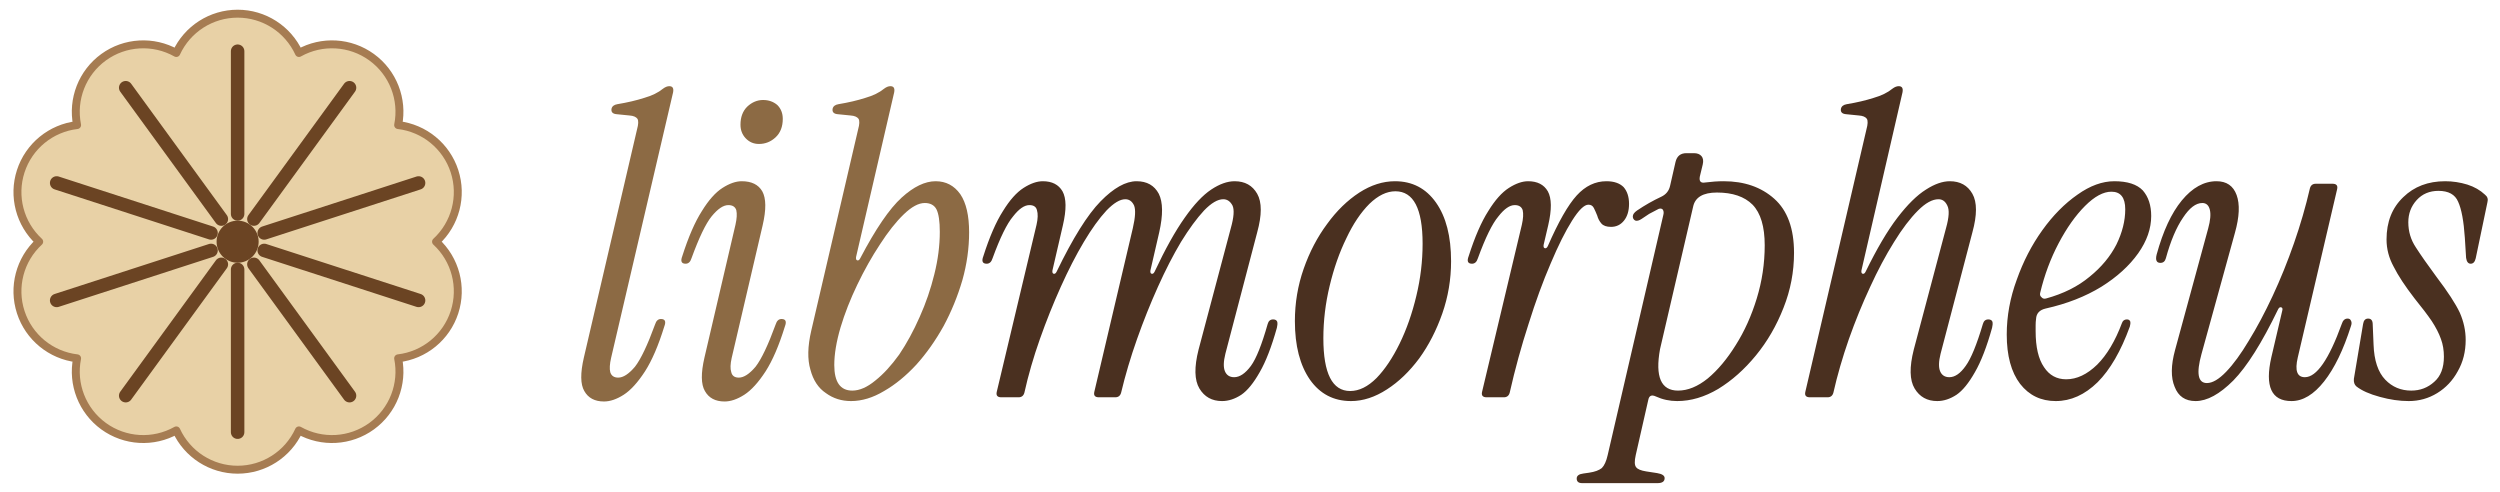
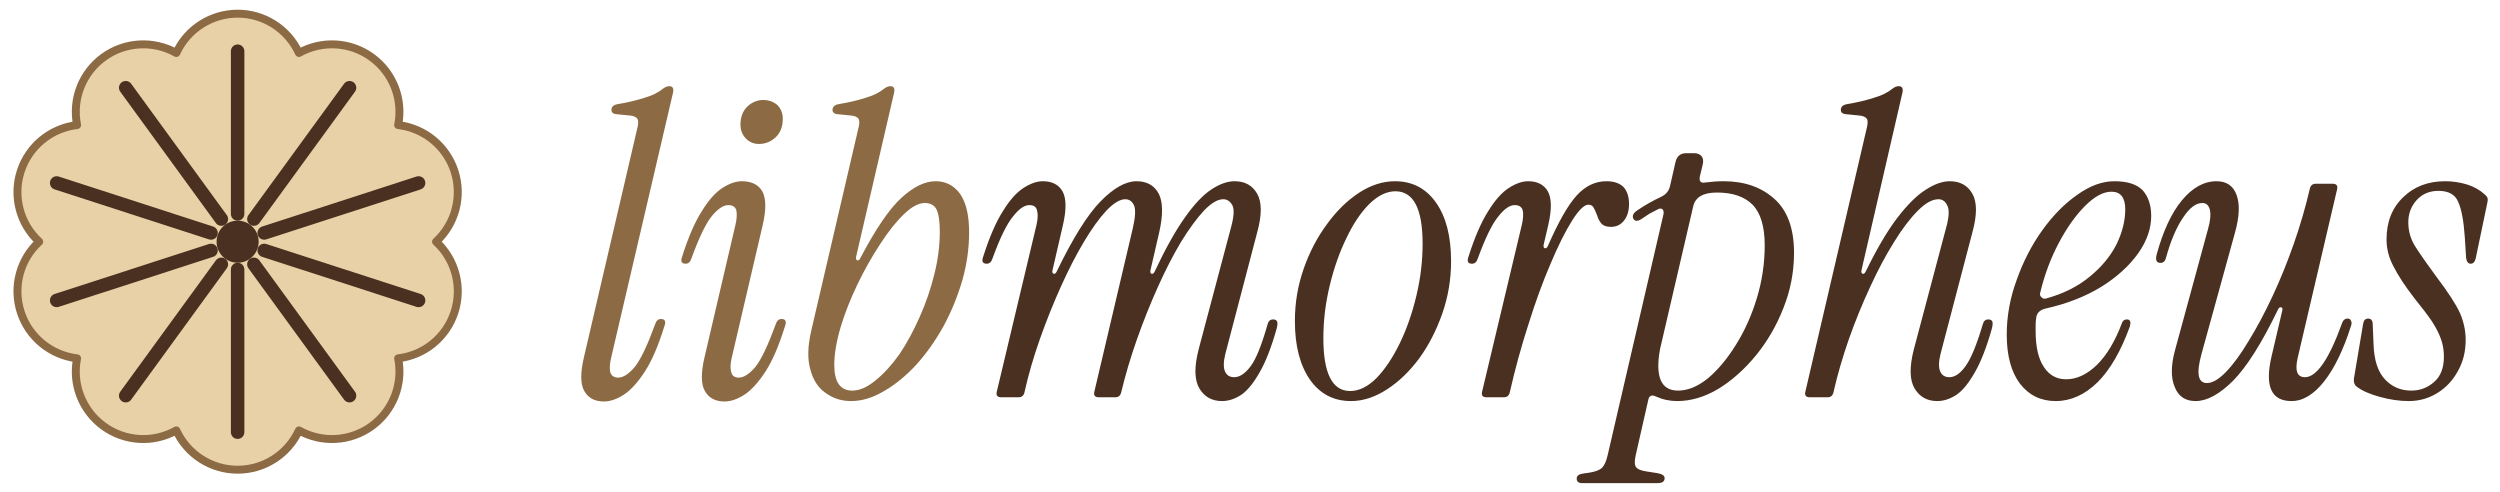
<svg xmlns="http://www.w3.org/2000/svg" viewBox="0 0 595.2 117.4" width="595" height="117" role="img" aria-label="libmorpheus">
  <g transform="translate(55.83 57.72) scale(0.9477)">
-     <path d="M-15.45,-47.55 A17,17 0 0,1 15.45,-47.55 A17,17 0 0,1 40.45,-29.39 A17,17 0 0,1 50,0 A17,17 0 0,1 40.45,29.39 A17,17 0 0,1 15.45,47.55 A17,17 0 0,1 -15.45,47.55 A17,17 0 0,1 -40.45,29.39 A17,17 0 0,1 -50,0 A17,17 0 0,1 -40.45,-29.39 A17,17 0 0,1 -15.45,-47.55 Z" fill="#E8D1A6" stroke="#A67C52" stroke-width="2" stroke-linejoin="round" />
-     <path d="M0,-7L0,-48M4.1,-5.7L28.2,-38.8M6.7,-2.2L45.6,-14.8M6.7,2.2L45.6,14.8M4.1,5.7L28.2,38.8M0,7L0,48M-4.1,5.7L-28.2,38.8M-6.7,2.2L-45.6,14.8M-6.7,-2.2L-45.6,-14.8M-4.1,-5.7L-28.2,-38.8" fill="none" stroke="#6B4423" stroke-width="3.4" stroke-linecap="round" />
-     <circle r="5.3" fill="#6B4423" />
+     <path d="M-15.45,-47.55 A17,17 0 0,1 15.45,-47.55 A17,17 0 0,1 40.45,-29.39 A17,17 0 0,1 50,0 A17,17 0 0,1 40.45,29.39 A17,17 0 0,1 15.45,47.55 A17,17 0 0,1 -15.45,47.55 A17,17 0 0,1 -40.45,29.39 A17,17 0 0,1 -50,0 A17,17 0 0,1 -40.45,-29.39 A17,17 0 0,1 -15.45,-47.55 Z" fill="#E8D1A6" stroke="#8C6A44" stroke-width="2" stroke-linejoin="round" />
+     <path d="M0,-7L0,-48M4.1,-5.7L28.2,-38.8M6.7,-2.2L45.6,-14.8M6.7,2.2L45.6,14.8M4.1,5.7L28.2,38.8M0,7L0,48M-4.1,5.7L-28.2,38.8M-6.7,2.2L-45.6,14.8M-6.7,-2.2L-45.6,-14.8M-4.1,-5.7L-28.2,-38.8" fill="none" stroke="#4A3020" stroke-width="3.4" stroke-linecap="round" />
+     <circle r="5.3" fill="#4A3020" />
  </g>
  <g transform="translate(135.92 94.88)">
    <path fill="#8C6A44" d="M7.4 1Q4.1 1 2.7 -1.5Q1.3 -3.9 2.6 -9.5L15.3 -64Q15.8 -65.8 15.4 -66.5Q14.9 -67.2 13.5 -67.3L10.5 -67.6Q9 -67.7 9.2 -68.9Q9.4 -69.8 10.6 -70Q14.2 -70.6 17 -71.5Q19.8 -72.3 21.5 -73.7Q22.3 -74.3 23 -74.3Q24.2 -74.3 23.9 -72.8L9.1 -9.4Q8.6 -7.2 8.9 -6Q9.3 -4.7 10.8 -4.7Q12.6 -4.7 14.8 -7.3Q16.9 -10 19.6 -17.4Q20 -18.7 21 -18.7Q22.5 -18.7 21.8 -16.9Q19.7 -10.1 17.2 -6.2Q14.6 -2.2 12.1 -0.6Q9.6 1 7.4 1ZM44.4 -60.5Q42.5 -60.5 41.2 -61.9Q40 -63.2 40 -65.1Q40 -67.8 41.6 -69.4Q43.3 -71 45.4 -71Q47.4 -71 48.8 -69.8Q50.1 -68.5 50.1 -66.5Q50.1 -63.7 48.4 -62.1Q46.7 -60.5 44.4 -60.5ZM36.2 1Q32.9 1 31.5 -1.5Q30.1 -3.9 31.4 -9.5L38.8 -41.2Q39.3 -43.4 39 -44.7Q38.6 -45.9 37.1 -45.9Q35.3 -45.9 33.1 -43.2Q31 -40.6 28.3 -33.2Q27.9 -31.9 26.9 -31.9Q25.4 -31.9 26.1 -33.7Q28.3 -40.6 30.8 -44.5Q33.2 -48.4 35.7 -50Q38.2 -51.6 40.3 -51.6Q43.8 -51.6 45.2 -49.2Q46.6 -46.7 45.3 -41.1L37.9 -9.4Q37.4 -7.2 37.8 -6Q38.1 -4.7 39.6 -4.7Q41.4 -4.7 43.6 -7.3Q45.7 -10 48.4 -17.4Q48.8 -18.7 49.8 -18.7Q51.3 -18.7 50.6 -16.9Q48.5 -10.1 46 -6.2Q43.4 -2.2 40.9 -0.6Q38.4 1 36.2 1ZM66.4 0.9Q63 0.9 60.4 -1Q57.7 -2.8 56.7 -6.6Q55.6 -10.3 56.9 -15.9L68.1 -64Q68.6 -65.8 68.2 -66.5Q67.7 -67.2 66.3 -67.3L63.3 -67.6Q61.8 -67.7 62 -68.9Q62.2 -69.8 63.4 -70Q67 -70.6 69.8 -71.5Q72.6 -72.3 74.3 -73.7Q75.1 -74.3 75.8 -74.3Q77 -74.3 76.7 -72.8L67.6 -33.5Q67.5 -32.8 67.9 -32.7Q68.3 -32.6 68.6 -33.2Q74.1 -43.7 78.5 -47.7Q82.8 -51.6 86.6 -51.6Q90.3 -51.6 92.5 -48.5Q94.6 -45.4 94.6 -39.4Q94.6 -33.7 93 -28Q91.3 -22.2 88.5 -17Q85.6 -11.8 82 -7.8Q78.3 -3.8 74.3 -1.5Q70.3 0.9 66.4 0.9ZM66.7 -1.6Q69.3 -1.6 72.2 -4Q75.1 -6.3 77.9 -10.2Q80.6 -14.2 82.8 -19.2Q85 -24.1 86.3 -29.4Q87.6 -34.6 87.6 -39.5Q87.6 -43.3 86.8 -44.9Q86 -46.4 84 -46.4Q81.8 -46.4 79 -43.7Q76.2 -41 73.3 -36.5Q70.4 -32.1 67.9 -26.9Q65.4 -21.7 63.9 -16.7Q62.4 -11.6 62.4 -7.7Q62.4 -1.6 66.7 -1.6Z" />
    <path fill="#4A3020" d="M155 0.9Q151.4 0.9 149.6 -2.1Q147.8 -5.1 149.4 -11.4L157.1 -40.4Q158.2 -44.3 157.5 -45.8Q156.7 -47.3 155.3 -47.3Q153.3 -47.3 150.7 -44.6Q148.1 -41.8 145.2 -37.1Q142.4 -32.4 139.7 -26.4Q137 -20.4 134.7 -13.9Q132.4 -7.4 130.9 -1.1Q130.6 0 129.5 0H125.6Q124.2 0 124.5 -1.3L133.7 -40.4Q134.6 -44.3 134 -45.8Q133.3 -47.3 131.9 -47.3Q130 -47.3 127.4 -44.6Q124.8 -41.8 122 -37.1Q119.2 -32.4 116.5 -26.4Q113.8 -20.4 111.5 -13.9Q109.2 -7.4 107.8 -1.1Q107.5 0 106.4 0H102.3Q100.9 0 101.2 -1.3L110.7 -41.2Q111.2 -43.4 110.8 -44.7Q110.5 -45.9 109 -45.9Q107.2 -45.9 105.1 -43.2Q102.9 -40.6 100.2 -33.2Q99.8 -31.9 98.8 -31.9Q97.3 -31.9 98 -33.7Q100.2 -40.6 102.7 -44.5Q105.1 -48.4 107.6 -50Q110.1 -51.6 112.2 -51.6Q115.5 -51.6 116.9 -49.2Q118.3 -46.7 117 -41.1L114.5 -30.3Q114.4 -29.6 114.8 -29.5Q115.2 -29.4 115.5 -30Q121.3 -42 126 -46.8Q130.7 -51.6 134.6 -51.6Q138.3 -51.6 139.9 -48.6Q141.4 -45.6 140 -39.4L137.9 -30.3Q137.8 -29.6 138.2 -29.5Q138.6 -29.4 138.9 -30Q142.7 -38.1 146.1 -42.9Q149.4 -47.6 152.4 -49.6Q155.4 -51.6 158 -51.6Q161.7 -51.6 163.4 -48.6Q165.1 -45.6 163.4 -39.4L155.8 -10.4Q155.1 -7.6 155.7 -6.2Q156.3 -4.8 157.9 -4.8Q159.9 -4.8 161.9 -7.5Q163.8 -10.1 165.9 -17.5Q166.2 -18.6 167.2 -18.6Q168 -18.6 168.2 -18Q168.3 -17.4 168.1 -16.6Q166.2 -9.8 164 -6Q161.8 -2.1 159.6 -0.6Q157.3 0.9 155 0.9ZM185.8 0.9Q179.6 0.9 176 -4.2Q172.4 -9.4 172.4 -18.2Q172.4 -24.7 174.5 -30.7Q176.6 -36.7 180.1 -41.4Q183.5 -46.1 187.8 -48.9Q192 -51.6 196.3 -51.6Q202.5 -51.6 206.1 -46.5Q209.7 -41.4 209.7 -32.5Q209.7 -26 207.6 -20Q205.5 -14 202.1 -9.3Q198.6 -4.6 194.4 -1.9Q190.1 0.9 185.8 0.9ZM185.6 -1.5Q188.8 -1.5 191.9 -4.6Q194.9 -7.7 197.4 -12.8Q199.9 -17.9 201.4 -24.2Q202.9 -30.4 202.9 -36.7Q202.9 -49.2 196.4 -49.2Q193.3 -49.2 190.2 -46.2Q187.1 -43.1 184.7 -38Q182.2 -32.9 180.7 -26.6Q179.2 -20.4 179.2 -14.1Q179.2 -1.5 185.6 -1.5ZM218.2 0Q216.8 0 217.1 -1.3L226.6 -41.2Q227.1 -43.4 226.8 -44.7Q226.4 -45.9 224.9 -45.9Q223.1 -45.9 221 -43.2Q218.8 -40.6 216.1 -33.2Q215.7 -31.9 214.7 -31.9Q213.2 -31.9 213.9 -33.7Q216.1 -40.6 218.6 -44.5Q221 -48.4 223.5 -50Q226 -51.6 228.1 -51.6Q231.4 -51.6 232.8 -49.2Q234.2 -46.7 232.9 -41.1L231.8 -36.4Q231.7 -35.7 232.1 -35.6Q232.5 -35.5 232.8 -36.1Q236.6 -44.8 239.7 -48.2Q242.8 -51.6 246.8 -51.6Q249.5 -51.6 250.9 -50.2Q252.2 -48.7 252.2 -46.2Q252.2 -43.7 251 -42.2Q249.8 -40.7 247.9 -40.7Q246.3 -40.7 245.6 -41.5Q244.9 -42.3 244.6 -43.4Q244.2 -44.4 243.8 -45.2Q243.4 -46 242.5 -46Q241 -46 238.6 -42.2Q236.2 -38.4 233.5 -32Q230.7 -25.5 228.2 -17.5Q225.6 -9.5 223.7 -1.1Q223.4 0 222.3 0ZM241 20.5Q239.7 20.5 239.7 19.4Q239.7 18.4 241.3 18.2L242.7 18Q244.7 17.7 245.7 16.9Q246.6 16 247.1 13.8L260.4 -43.6Q260.6 -44.4 260.2 -44.9Q259.7 -45.3 258.9 -44.8Q257.9 -44.3 257 -43.8Q256.1 -43.2 255.2 -42.6Q254.3 -42 253.7 -42.2Q253.1 -42.5 253.1 -43.2Q253.1 -43.9 254.1 -44.6Q256.9 -46.5 259.9 -47.9Q261.6 -48.7 262 -50.5L263.3 -56.2Q263.8 -58.3 265.9 -58.3H267.7Q268.9 -58.3 269.5 -57.6Q270.1 -56.9 269.8 -55.6L269.1 -52.7Q268.8 -51 270.4 -51.3Q272.7 -51.6 274.8 -51.6Q282.2 -51.6 286.9 -47.4Q291.6 -43.2 291.6 -34.5Q291.6 -27.7 289.1 -21.4Q286.6 -15 282.5 -10Q278.4 -5 273.5 -2Q268.6 0.9 263.7 0.9Q261 0.9 258.6 -0.2Q257.1 -0.9 256.8 0.6L253.8 13.8Q253.3 16 253.9 16.7Q254.4 17.4 256.3 17.7L258.9 18.1Q260.7 18.4 260.7 19.3Q260.7 20.5 259 20.5ZM259.6 -11.5Q257.8 -1.6 263.9 -1.6Q267.4 -1.6 271 -4.5Q274.6 -7.5 277.7 -12.5Q280.8 -17.4 282.7 -23.6Q284.6 -29.8 284.6 -36.3Q284.6 -43 281.7 -46Q278.8 -48.9 273.2 -48.9Q268.2 -48.9 267.5 -45.5ZM325.8 0.9Q322.2 0.9 320.4 -2.1Q318.6 -5.1 320.2 -11.4L327.9 -40.4Q329 -44.3 328.2 -45.8Q327.5 -47.3 326.1 -47.3Q323.9 -47.3 321.2 -44.6Q318.4 -41.8 315.5 -37.1Q312.5 -32.3 309.8 -26.4Q307 -20.4 304.7 -13.9Q302.4 -7.3 301 -1.1Q300.7 0 299.6 0H295.4Q294 0 294.3 -1.3L308.9 -64Q309.4 -65.8 309 -66.5Q308.5 -67.2 307.1 -67.3L304.1 -67.6Q302.6 -67.7 302.8 -68.9Q303 -69.8 304.2 -70Q307.8 -70.6 310.6 -71.5Q313.4 -72.3 315.1 -73.7Q315.9 -74.3 316.6 -74.3Q317.8 -74.3 317.5 -72.8L307.7 -30.3Q307.6 -29.6 308 -29.5Q308.4 -29.4 308.7 -30Q312.7 -38.2 316.3 -42.9Q319.9 -47.6 323.1 -49.6Q326.2 -51.6 328.8 -51.6Q332.5 -51.6 334.2 -48.6Q335.9 -45.6 334.2 -39.4L326.6 -10.4Q325.9 -7.6 326.5 -6.2Q327.1 -4.8 328.7 -4.8Q330.7 -4.8 332.6 -7.5Q334.5 -10.1 336.7 -17.5Q337 -18.6 338 -18.6Q338.8 -18.6 339 -18Q339.1 -17.4 338.9 -16.6Q337 -9.8 334.8 -6Q332.6 -2.1 330.4 -0.6Q328.1 0.9 325.8 0.9ZM354.1 0.9Q348.8 0.9 345.6 -3.2Q342.4 -7.4 342.4 -15Q342.4 -21.6 344.8 -28.1Q347.1 -34.6 350.9 -39.9Q354.7 -45.2 359.3 -48.4Q363.8 -51.6 368.1 -51.6Q372.8 -51.6 374.9 -49.4Q376.9 -47.1 376.9 -43.3Q376.9 -38.8 373.8 -34.4Q370.6 -29.9 365 -26.4Q359.3 -22.9 351.7 -21.2Q349.5 -20.7 349.4 -18.7Q349.3 -18 349.3 -17.2Q349.3 -16.5 349.3 -15.8Q349.3 -10.1 351.3 -7.2Q353.2 -4.3 356.6 -4.3Q360.4 -4.3 364 -7.8Q367.5 -11.3 369.9 -17.7Q370.2 -18.6 371.1 -18.6Q371.7 -18.6 371.9 -18.1Q372 -17.6 371.8 -16.9Q368.6 -8.1 364.1 -3.6Q359.5 0.9 354.1 0.9ZM350.4 -25Q350.2 -24.3 350.7 -23.9Q351.1 -23.4 351.8 -23.6Q358 -25.3 362.2 -28.8Q366.4 -32.2 368.6 -36.5Q370.7 -40.8 370.7 -44.9Q370.7 -49.1 367.4 -49.1Q364.5 -49.1 361.1 -45.7Q357.7 -42.3 354.8 -36.8Q351.9 -31.3 350.4 -25ZM387.5 0.9Q383.8 0.9 382.5 -2.5Q381.1 -5.8 382.6 -11.3L390.5 -40.3Q391.3 -43.2 390.9 -44.8Q390.5 -46.4 389.1 -46.4Q386.8 -46.4 384.5 -42.9Q382.1 -39.4 380.4 -33.2Q380.1 -32.1 379.1 -32.1Q377.7 -32.1 378.2 -34.1Q380.5 -42.5 384.2 -47Q388 -51.6 392.5 -51.6Q396.1 -51.6 397.3 -48.3Q398.5 -45 396.9 -39.3L388.9 -10.3Q387 -3.4 390.2 -3.4Q392.2 -3.4 394.8 -6.1Q397.4 -8.8 400.2 -13.5Q403.1 -18.2 405.9 -24.2Q408.7 -30.2 411 -36.8Q413.3 -43.4 414.8 -49.9Q415.1 -51 416.2 -51H420.2Q421.6 -51 421.3 -49.7L411.9 -9.5Q410.8 -4.8 413.6 -4.8Q417.8 -4.8 422.4 -17.5Q422.8 -18.8 423.8 -18.8Q424.4 -18.8 424.6 -18.3Q424.9 -17.8 424.6 -17Q421.9 -8.5 418.2 -3.8Q414.5 0.9 410.4 0.9Q403.2 0.9 405.6 -9.6L408.2 -20.7Q408.4 -21.4 407.9 -21.5Q407.5 -21.6 407.2 -21Q401.4 -9 396.5 -4Q391.6 0.9 387.5 0.9ZM438.4 0.9Q435.1 0.9 431.5 -0.1Q427.8 -1.1 425.9 -2.6Q425.2 -3.2 425.3 -4.4L427.5 -17.5Q427.7 -18.8 428.7 -18.8Q429.8 -18.8 429.8 -17.4L430 -12.6Q430.2 -6.9 432.8 -4.2Q435.3 -1.6 439 -1.6Q442.2 -1.6 444.5 -3.7Q446.8 -5.7 446.8 -9.7Q446.8 -12 446.1 -13.9Q445.4 -15.9 443.9 -18.2Q442.4 -20.4 439.8 -23.6Q436.4 -28 434.8 -31.2Q433.1 -34.3 433.1 -37.7Q433.1 -44 437.1 -47.8Q441 -51.6 447.1 -51.6Q449.8 -51.6 452.4 -50.8Q454.9 -50 456.6 -48.4Q457.5 -47.7 457.2 -46.6L454.4 -33.2Q454.1 -31.9 453.2 -31.9Q452.3 -31.9 452.1 -33.3L451.8 -38.1Q451.4 -44.1 450.2 -46.7Q449.1 -49.3 445.5 -49.3Q442.3 -49.3 440.3 -47.1Q438.3 -44.9 438.3 -41.8Q438.3 -38.5 440.1 -35.8Q441.9 -33 445 -28.8Q449.1 -23.4 450.6 -20.2Q452 -17 452 -13.7Q452 -9.5 450.1 -6.2Q448.3 -2.9 445.2 -1Q442.1 0.9 438.4 0.9Z" />
  </g>
</svg>
